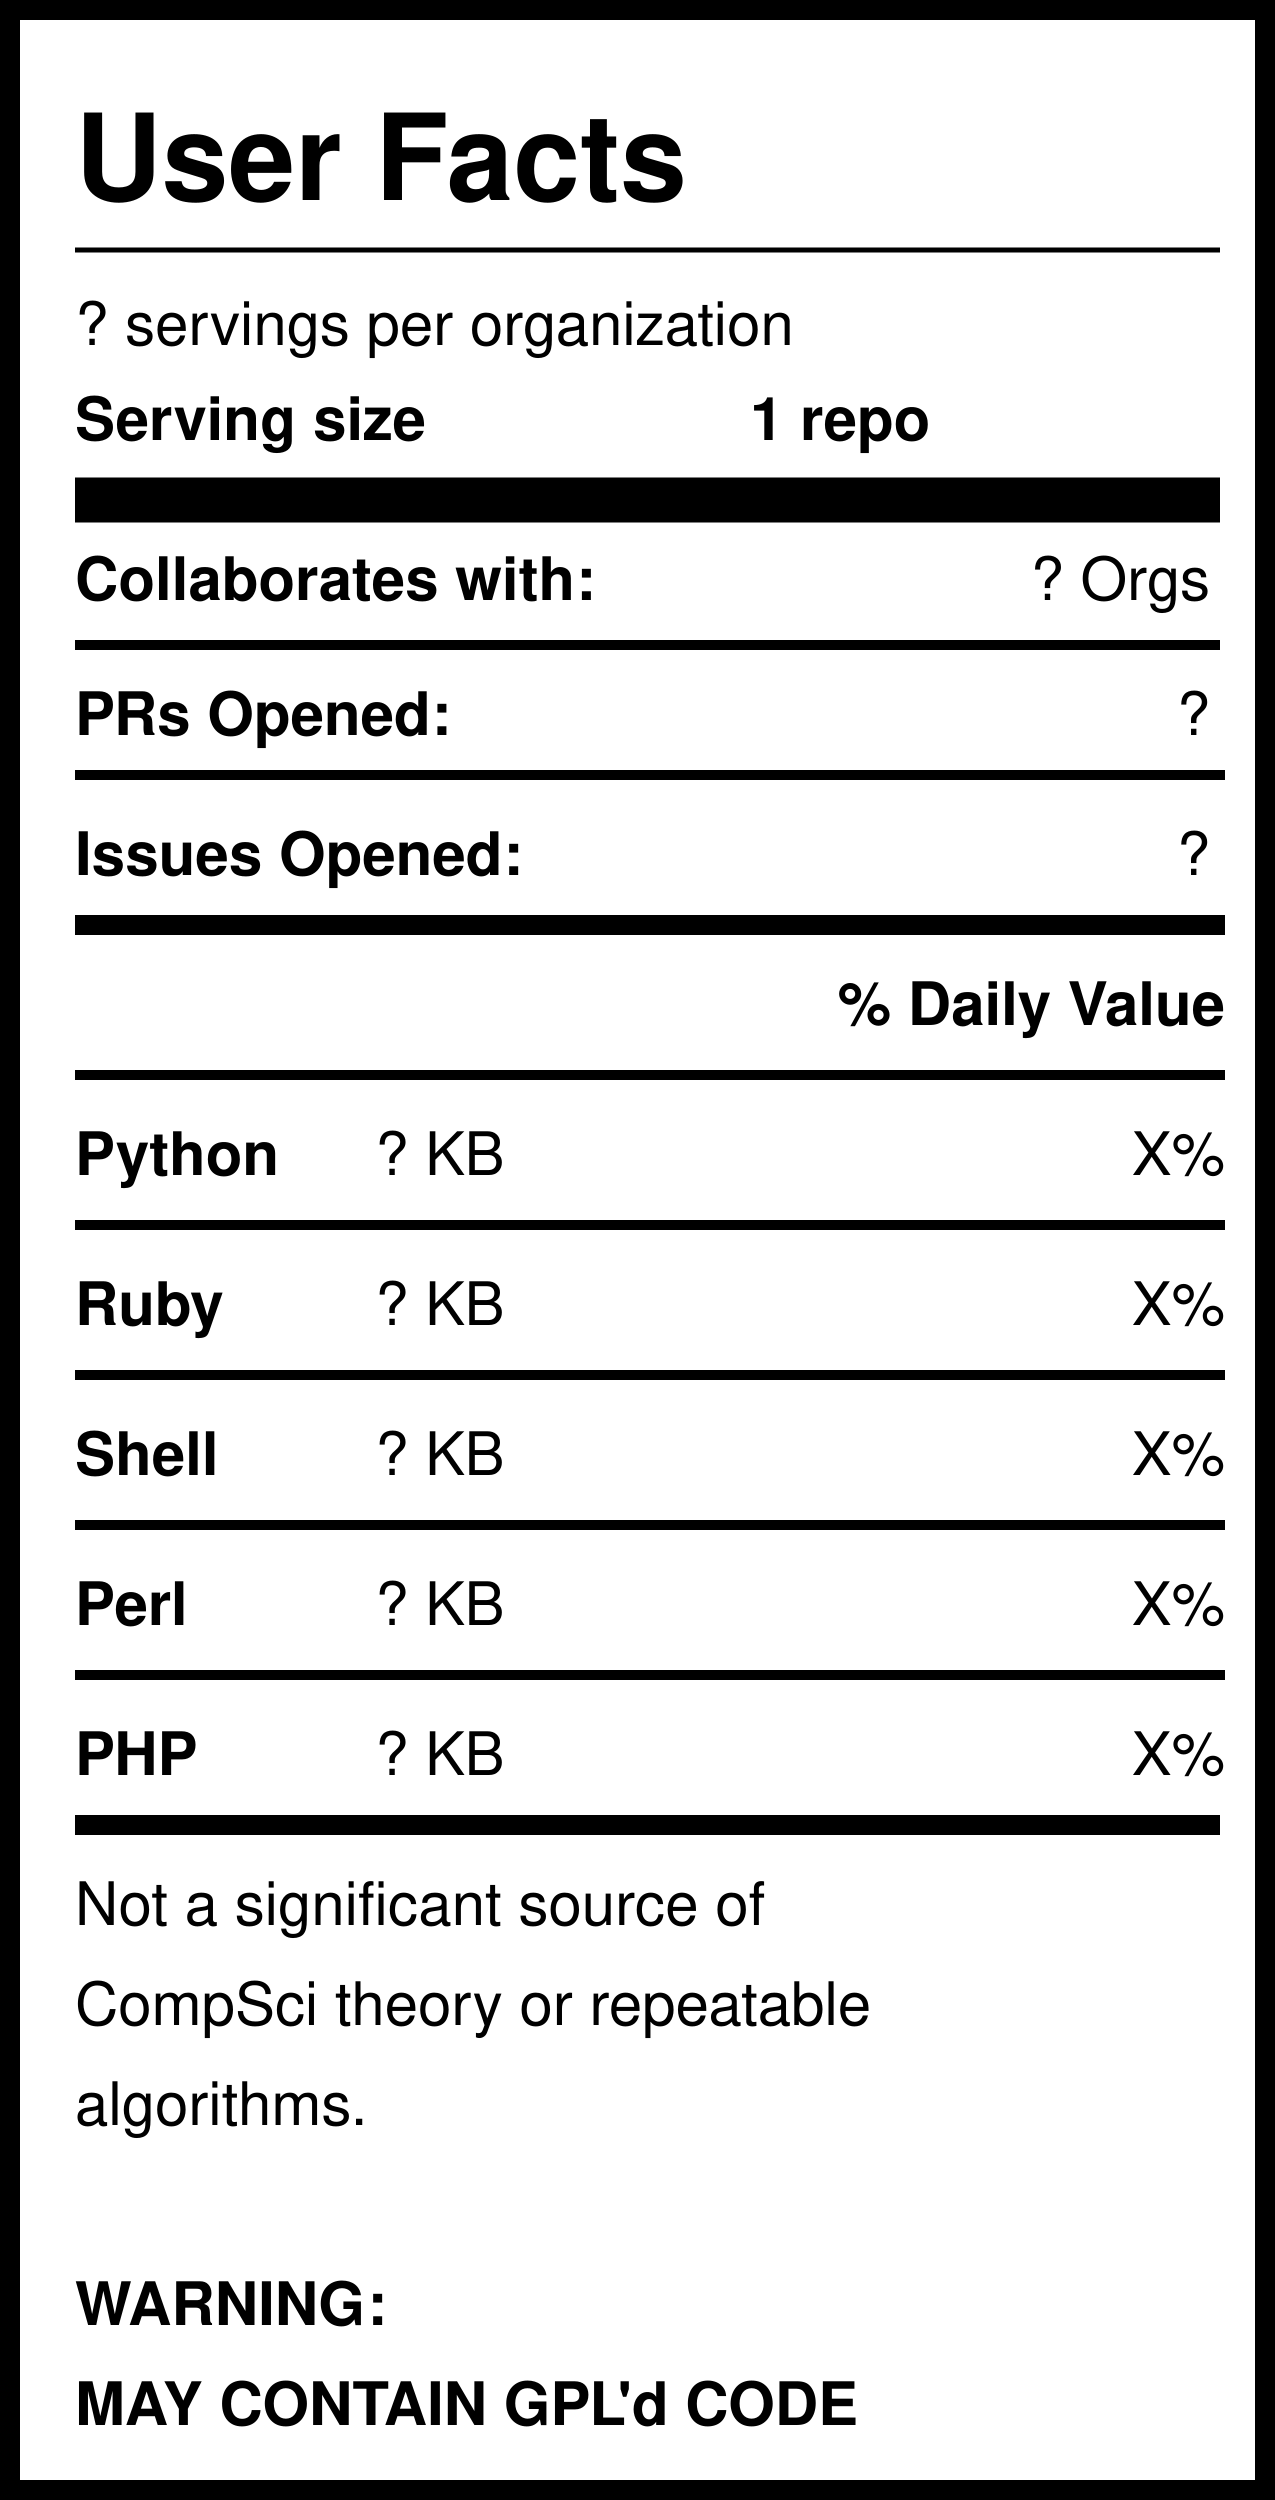
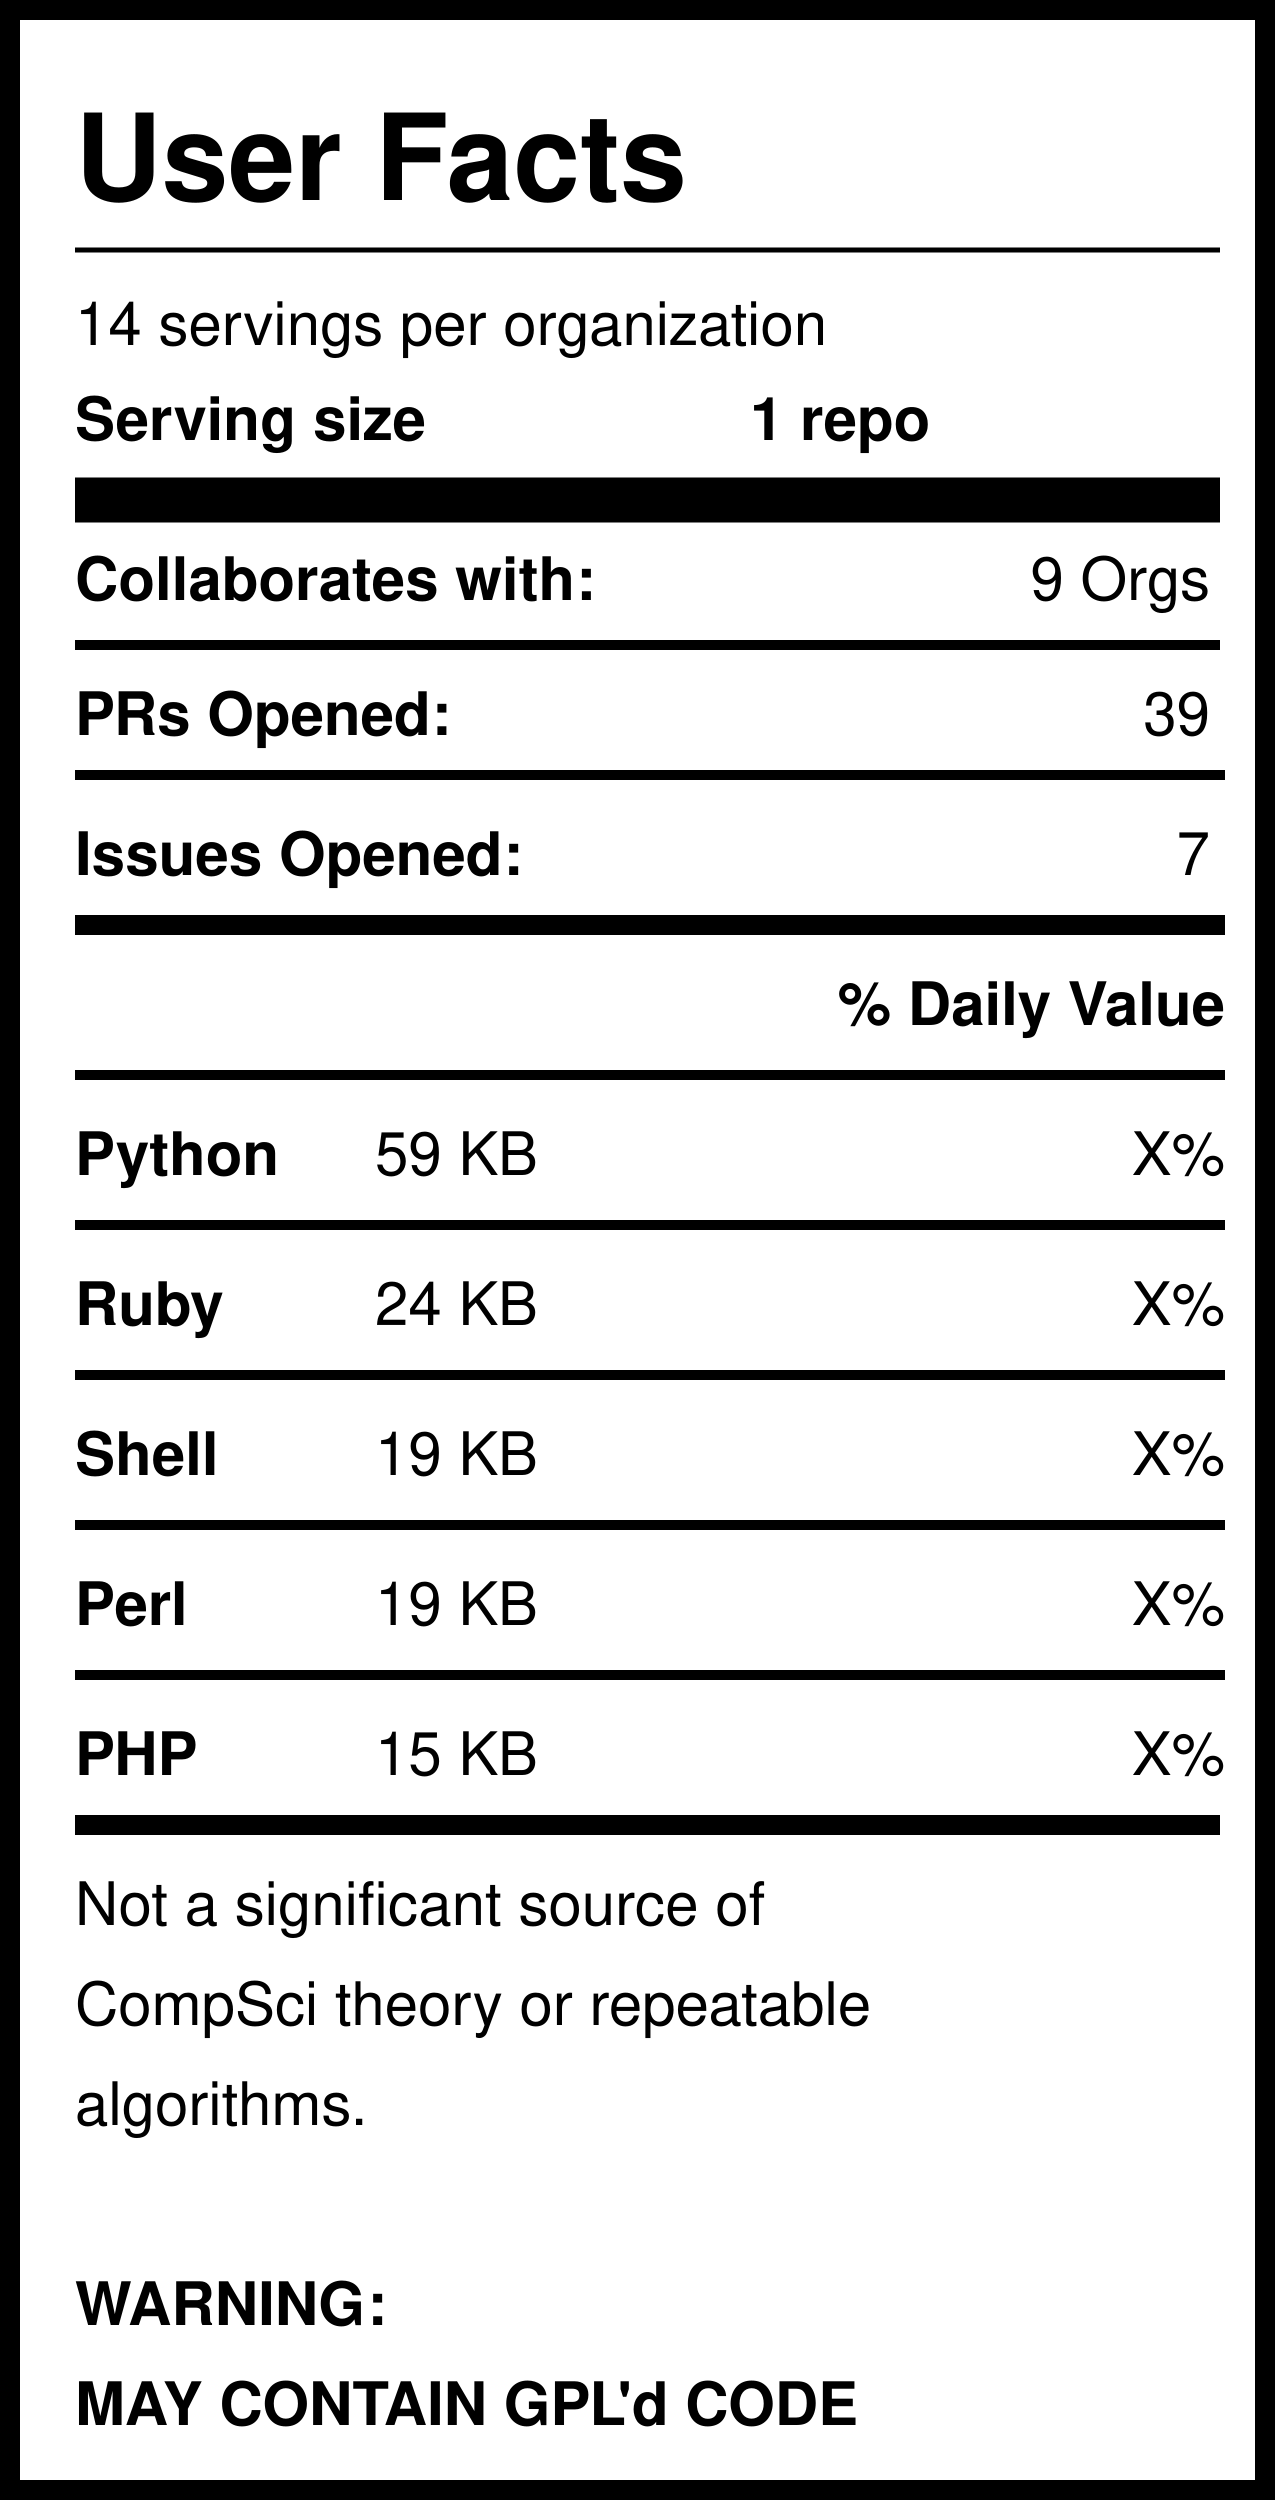
<svg xmlns="http://www.w3.org/2000/svg" version="1.1" width="255" height="500" style="background: white">
  <svg width="255" height="500">
    <rect width="255" height="500" style="fill:rgb(255,255,255);stroke-width:8;stroke:rgb(0,0,0)" />
    <text x="15" y="40" font-family="Helvetica" font-weight="bold" font-size="2em">User Facts</text>
    <line x1="15" y1="50" x2="244" y2="50" style="stroke:rgb(0,0,0);stroke-width:1" />
-     <text x="15" y="69" font-family="Helvetica" lengthAdjust="spacingAndGlyphs">? servings per organization</text>
+     <text x="15" y="69" font-family="Helvetica" lengthAdjust="spacingAndGlyphs">14 servings per organization</text>
    <text x="15" y="88" font-family="Helvetica" font-weight="bold" lengthAdjust="spacingAndGlyphs">Serving size</text>
    <text x="150" y="88" font-family="Helvetica" font-weight="bold" lengthAdjust="spacingAndGlyphs">1 repo</text>
    <line x1="15" y1="100" x2="244" y2="100" style="stroke:rgb(0,0,0);stroke-width:9" />
    <text x="15" y="120" font-family="Helvetica" font-weight="bold" lengthAdjust="spacingAndGlyphs">Collaborates with:</text>
-     <text x="242" y="120" font-family="Helvetica" text-anchor="end" lengthAdjust="spacingAndGlyphs">? Orgs</text>
+     <text x="242" y="120" font-family="Helvetica" text-anchor="end" lengthAdjust="spacingAndGlyphs">9 Orgs</text>
    <line x1="15" y1="129" x2="244" y2="129" style="stroke:rgb(0,0,0);stroke-width:2" />
    <text x="15" y="147" font-family="Helvetica" font-weight="bold" lengthAdjust="spacingAndGlyphs">PRs Opened:</text>
-     <text x="242" y="147" font-family="Helvetica" text-anchor="end" lengthAdjust="spacingAndGlyphs">?</text>
+     <text x="242" y="147" font-family="Helvetica" text-anchor="end" lengthAdjust="spacingAndGlyphs">39</text>
    <text x="15" y="175" font-family="Helvetica" font-weight="bold" lengthAdjust="spacingAndGlyphs">Issues Opened:</text>
-     <text x="242" y="175" font-family="Helvetica" lengthAdjust="spacingAndGlyphs" text-anchor="end">?</text>
+     <text x="242" y="175" font-family="Helvetica" lengthAdjust="spacingAndGlyphs" text-anchor="end">7</text>
    <line x1="15" y1="185" x2="245" y2="185" style="stroke:rgb(0,0,0);stroke-width:4" />
    <line x1="15" y1="155" x2="245" y2="155" style="stroke:rgb(0,0,0);stroke-width:2" />
    <text x="245" y="205" font-family="Helvetica" font-weight="bold" text-anchor="end" lengthAdjust="spacingAndGlyphs">% Daily Value</text>
    <line x1="15" y1="215" x2="245" y2="215" style="stroke:rgb(0,0,0);stroke-width:2" />
    <text x="15" y="235" font-family="Helvetica" font-weight="bold" lengthAdjust="spacingAndGlyphs">Python</text>
-     <text x="75" y="235" font-family="Helvetica" lengthAdjust="spacingAndGlyphs">? KB</text>
+     <text x="75" y="235" font-family="Helvetica" lengthAdjust="spacingAndGlyphs">59 KB</text>
    <text x="245" y="235" font-family="Helvetica" lengthAdjust="spacingAndGlyphs" text-anchor="end">X%</text>
    <line x1="15" y1="245" x2="245" y2="245" style="stroke:rgb(0,0,0);stroke-width:2" />
    <text x="15" y="265" font-family="Helvetica" font-weight="bold" lengthAdjust="spacingAndGlyphs">Ruby</text>
-     <text x="75" y="265" font-family="Helvetica" lengthAdjust="spacingAndGlyphs">? KB</text>
+     <text x="75" y="265" font-family="Helvetica" lengthAdjust="spacingAndGlyphs">24 KB</text>
    <text x="245" y="265" font-family="Helvetica" lengthAdjust="spacingAndGlyphs" text-anchor="end">X%</text>
    <line x1="15" y1="275" x2="245" y2="275" style="stroke:rgb(0,0,0);stroke-width:2" />
    <text x="15" y="295" font-family="Helvetica" font-weight="bold" lengthAdjust="spacingAndGlyphs">Shell</text>
-     <text x="75" y="295" font-family="Helvetica" lengthAdjust="spacingAndGlyphs">? KB</text>
+     <text x="75" y="295" font-family="Helvetica" lengthAdjust="spacingAndGlyphs">19 KB</text>
    <text x="245" y="295" font-family="Helvetica" lengthAdjust="spacingAndGlyphs" text-anchor="end">X%</text>
    <line x1="15" y1="305" x2="245" y2="305" style="stroke:rgb(0,0,0);stroke-width:2" />
    <text x="15" y="325" font-family="Helvetica" font-weight="bold" lengthAdjust="spacingAndGlyphs">Perl</text>
-     <text x="75" y="325" font-family="Helvetica" lengthAdjust="spacingAndGlyphs">? KB</text>
+     <text x="75" y="325" font-family="Helvetica" lengthAdjust="spacingAndGlyphs">19 KB</text>
    <text x="245" y="325" font-family="Helvetica" lengthAdjust="spacingAndGlyphs" text-anchor="end">X%</text>
    <line x1="15" y1="335" x2="245" y2="335" style="stroke:rgb(0,0,0);stroke-width:2" />
    <text x="15" y="355" font-family="Helvetica" font-weight="bold" lengthAdjust="spacingAndGlyphs">PHP</text>
-     <text x="75" y="355" font-family="Helvetica" lengthAdjust="spacingAndGlyphs">? KB</text>
+     <text x="75" y="355" font-family="Helvetica" lengthAdjust="spacingAndGlyphs">15 KB</text>
    <text x="245" y="355" font-family="Helvetica" lengthAdjust="spacingAndGlyphs" text-anchor="end">X%</text>
    <line x1="15" y1="365" x2="244" y2="365" style="stroke:rgb(0,0,0);stroke-width:4" />
    <text id="Warning1" x="15" y="385" font-family="Helvetica" lengthAdjust="spacingAndGlyphs">Not a significant source of </text>
    <text id="Warning2" x="15" y="405" font-family="Helvetica" lengthAdjust="spacingAndGlyphs">CompSci theory or repeatable</text>
    <text id="Warning3" x="15" y="425" font-family="Helvetica" lengthAdjust="spacingAndGlyphs">algorithms. </text>
    <text id="GPL1" x="15" y="465" font-family="Helvetica" font-weight="bold" lengthAdjust="spacingAndGlyphs">WARNING:</text>
    <text id="GPL2" x="15" y="485" font-family="Helvetica" font-weight="bold" lengthAdjust="spacingAndGlyphs">MAY CONTAIN GPL'd CODE</text>
  </svg>
</svg>
